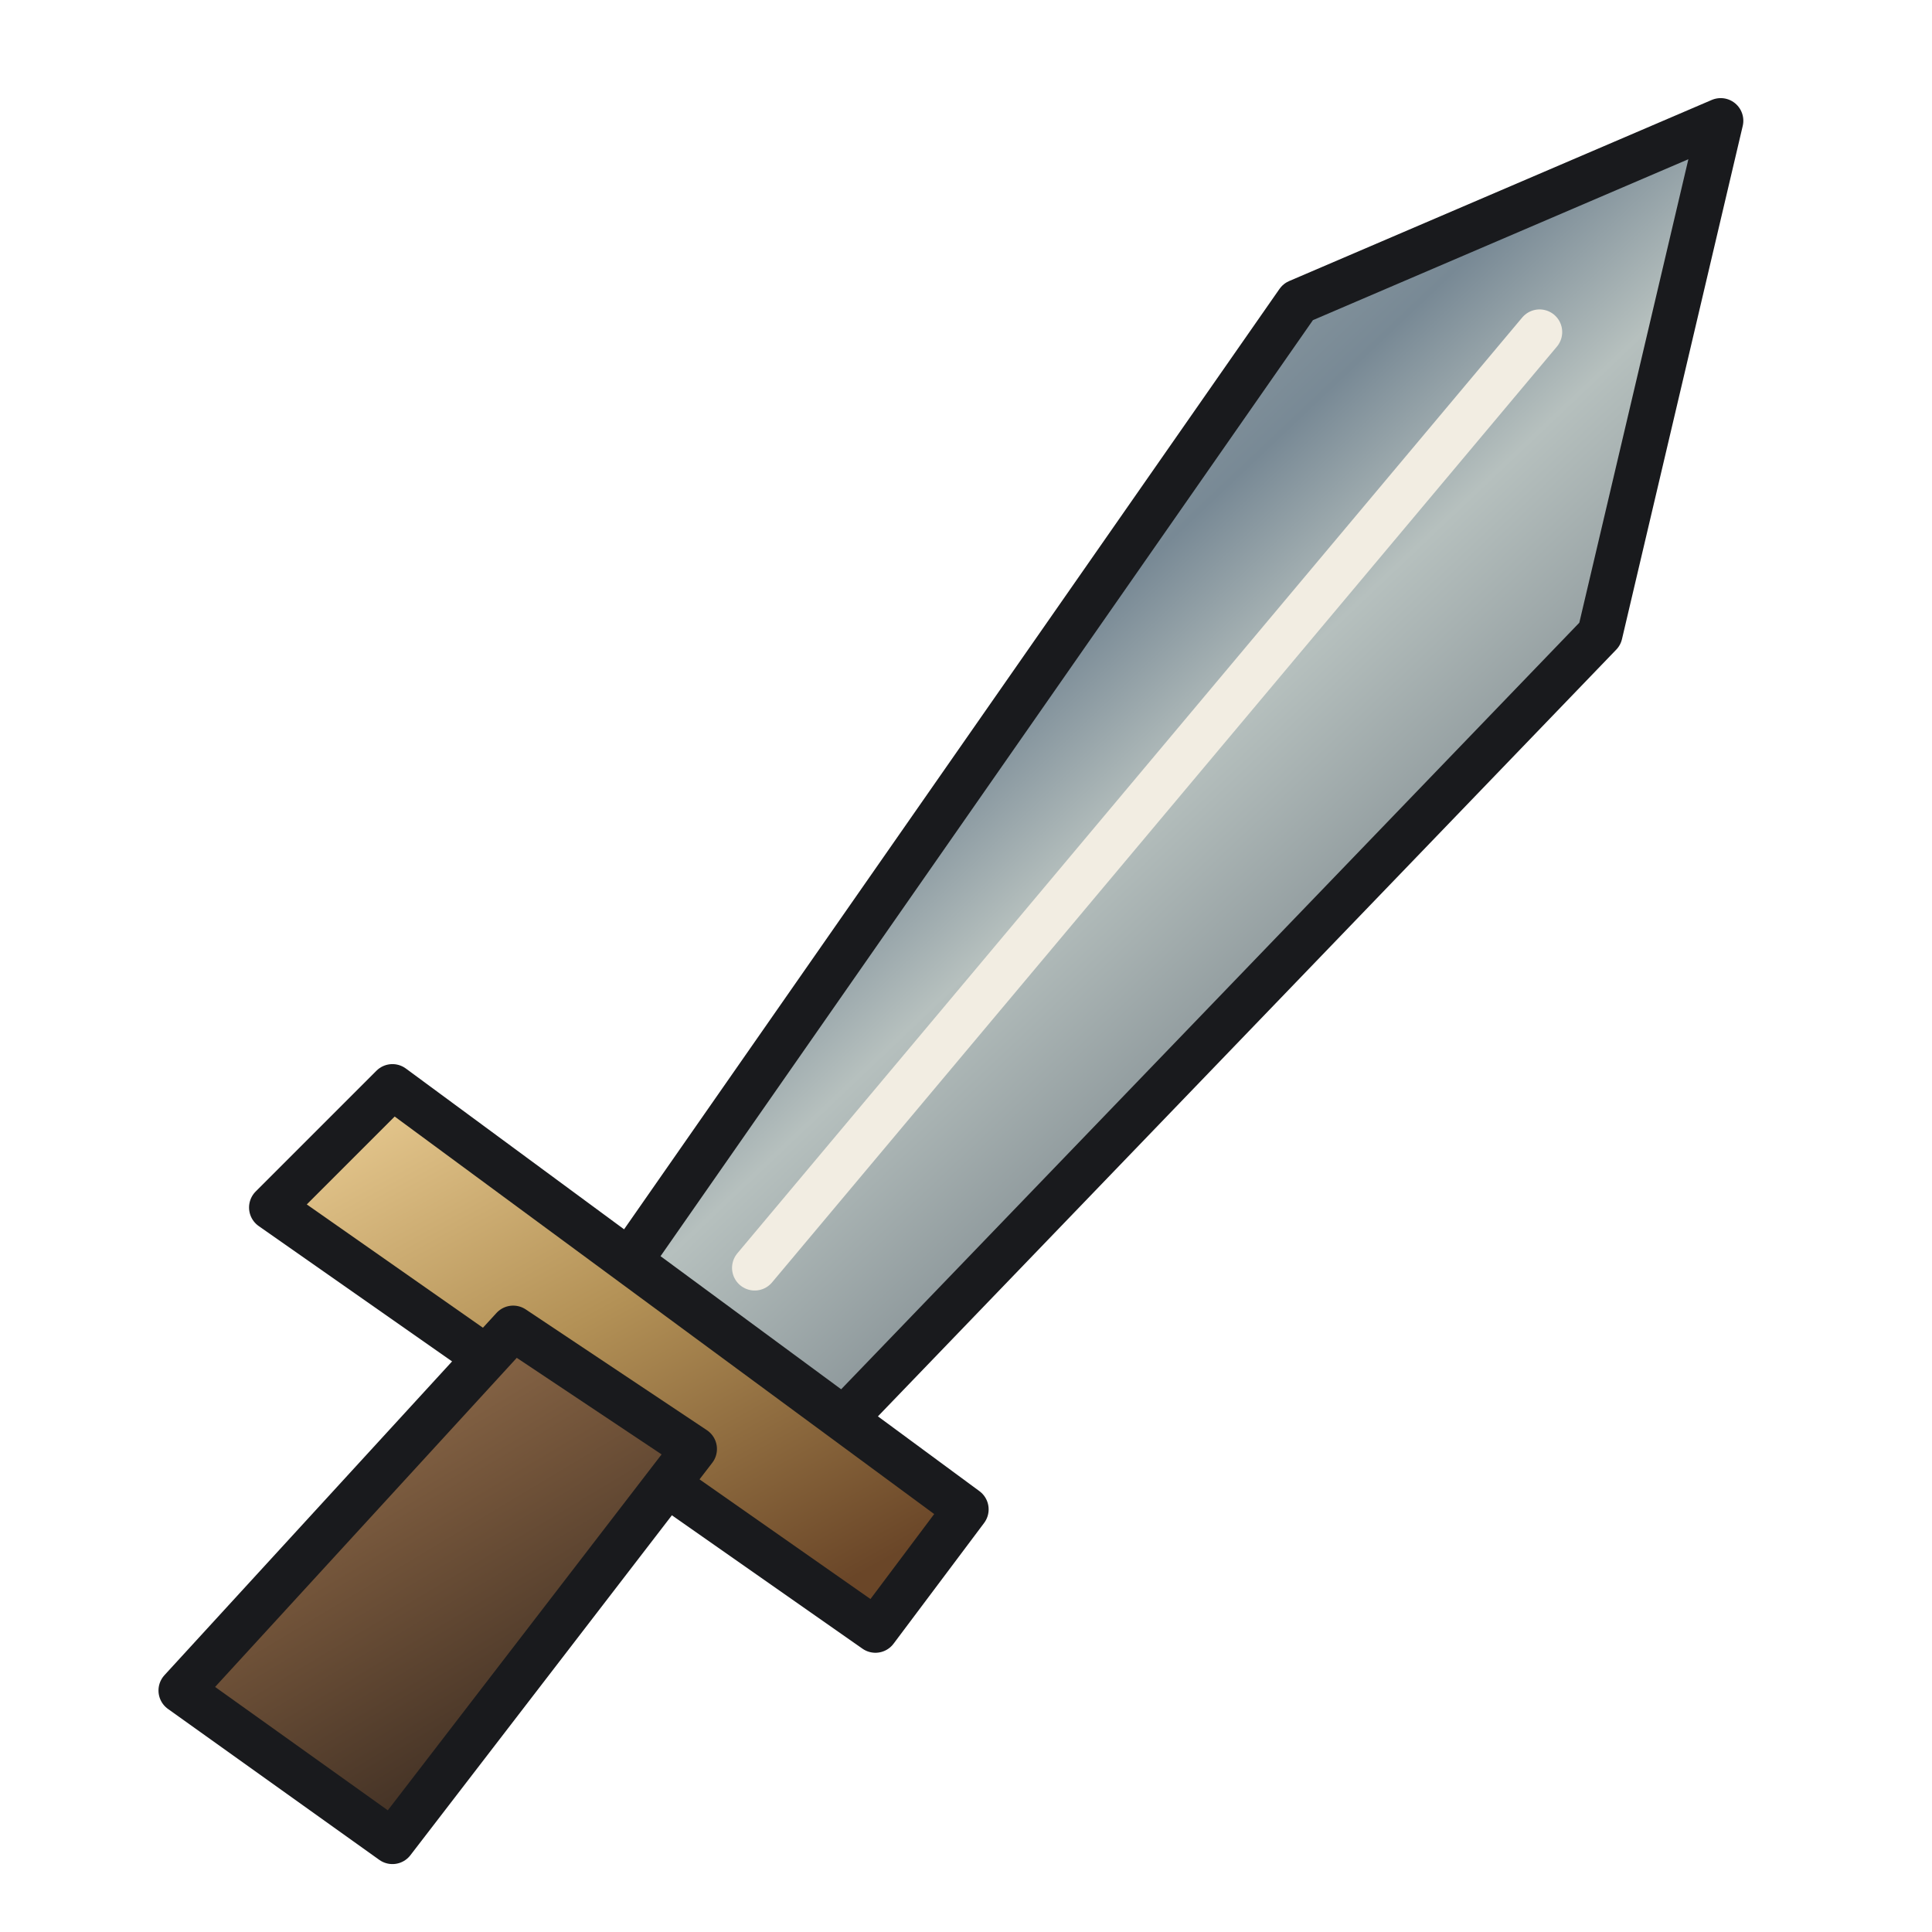
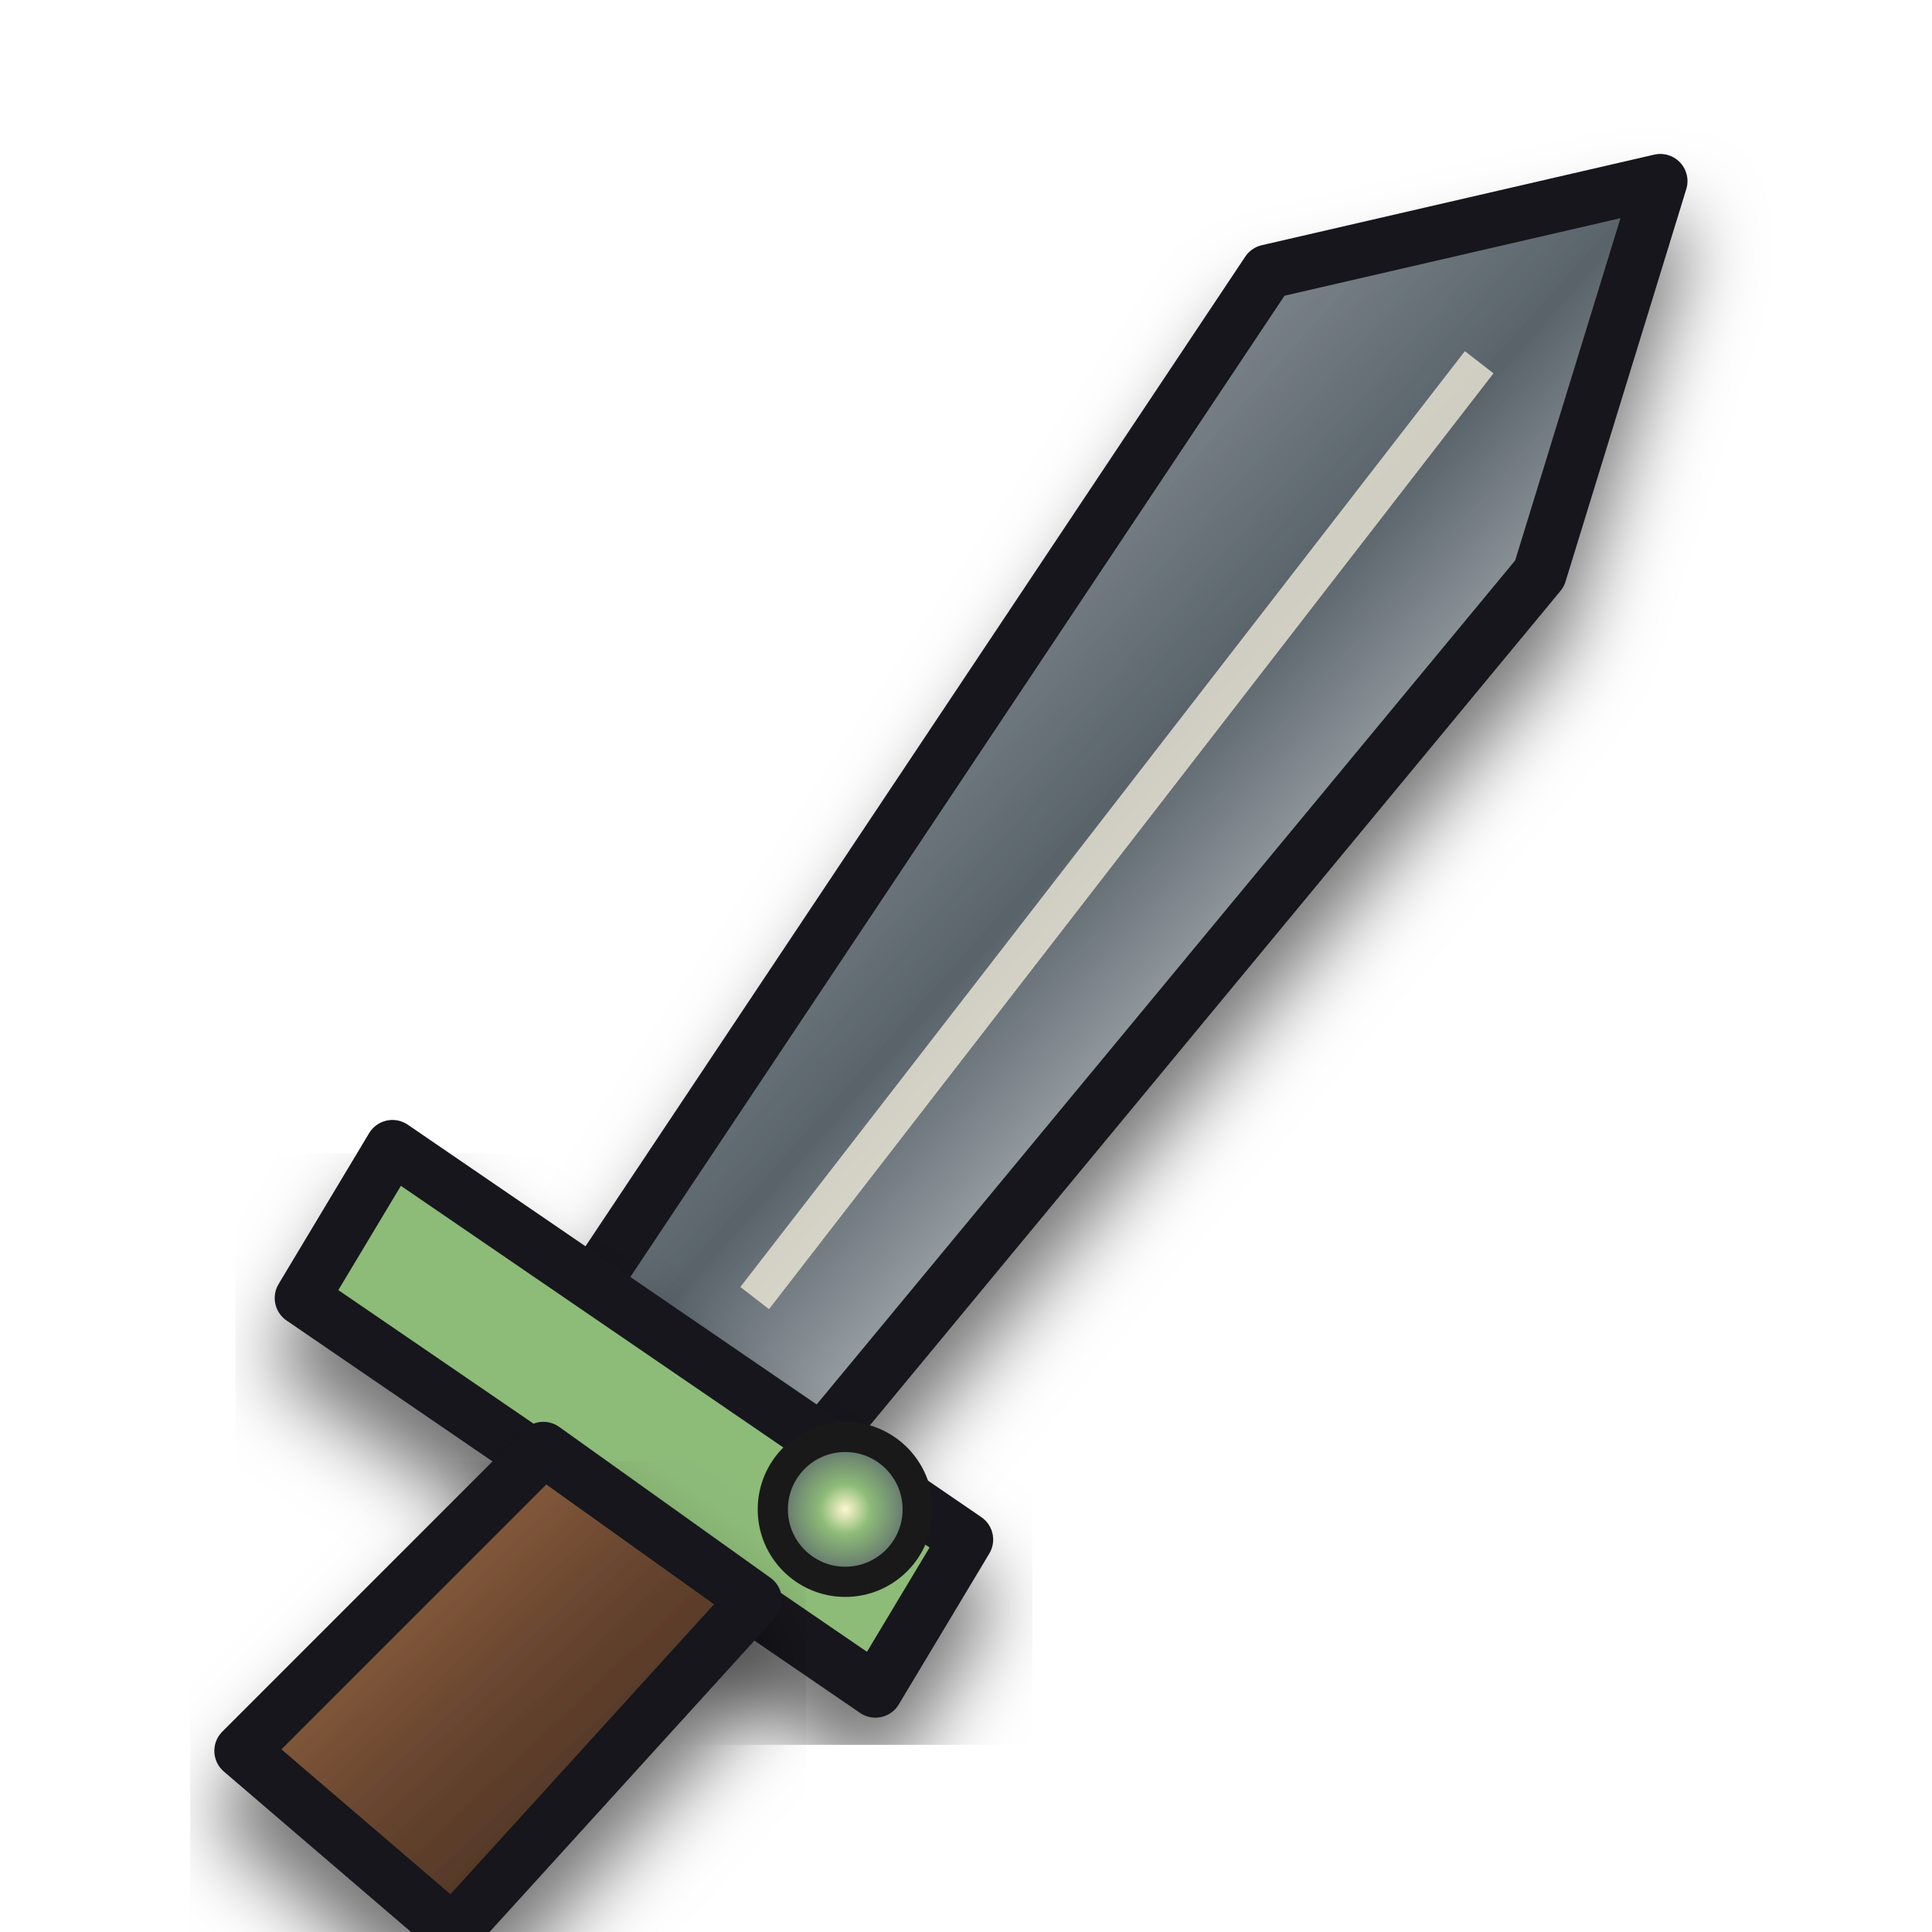
<svg xmlns="http://www.w3.org/2000/svg" viewBox="0 0 64 64" role="img">
  <defs>
-     <linearGradient id="metal" x2=".8" y2="1">
-       <stop stop-color="#d1d5cb" />
-       <stop offset=".44" stop-color="#788995" />
-       <stop offset=".55" stop-color="#b6c0be" />
-       <stop offset="1" stop-color="#394553" />
+     <linearGradient id="metal" x1="0" y1="0" x2="1" y2="1">
+       <stop stop-color="#d4d9dc" />
+       <stop offset=".5" stop-color="#59636a" />
+       <stop offset=".72" stop-color="#d4d9dc" />
+       <stop offset="1" stop-color="#252a2d" />
    </linearGradient>
-     <linearGradient id="gold" x2=".7" y2="1">
-       <stop stop-color="#f0d39a" />
-       <stop offset=".5" stop-color="#b39156" />
-       <stop offset="1" stop-color="#6a4628" />
+     <linearGradient id="wood" x1="0" y1="0" x2="1" y2="1">
+       <stop stop-color="#b17b4e" />
+       <stop offset=".5" stop-color="#68452f" />
+       <stop offset="1" stop-color="#2f2019" />
    </linearGradient>
-     <linearGradient id="leather" x2=".6" y2="1">
-       <stop stop-color="#a57e58" />
-       <stop offset=".5" stop-color="#715339" />
-       <stop offset="1" stop-color="#372920" />
-     </linearGradient>
-     <linearGradient id="cloth" x2="1" y2="1">
-       <stop stop-color="#88b786" />
-       <stop offset="1" stop-color="#252b30" />
-     </linearGradient>
-     <linearGradient id="gem" x2="1" y2="1">
-       <stop stop-color="#eff2d8" />
-       <stop offset=".3" stop-color="#88b786" />
-       <stop offset="1" stop-color="#243e43" />
-     </linearGradient>
-     <linearGradient id="bone" x2="1" y2="1">
-       <stop stop-color="#f0e2ba" />
-       <stop offset="1" stop-color="#958363" />
-     </linearGradient>
-     <linearGradient id="leaf" x2="1" y2="1">
-       <stop stop-color="#a4b47c" />
-       <stop offset="1" stop-color="#3d5540" />
-     </linearGradient>
+     <radialGradient id="gem">
+       <stop stop-color="#fff7d1" />
+       <stop offset=".35" stop-color="#8dbb78" />
+       <stop offset="1" stop-color="#59636a" />
+     </radialGradient>
+     <filter id="sh">
+       <feDropShadow dx="0" dy="2" stdDeviation="1.3" flood-color="#000" flood-opacity=".55" />
+     </filter>
  </defs>
-   <g fill="url(#metal)" stroke="#191a1d" stroke-width="1.5" stroke-linejoin="round" stroke-linecap="round">
-     <path d="m20 43 23-33 14-6-4 17-26 27Z" />
-     <path d="m25 42 26-31" fill="none" stroke="#f2ede2" />
-     <path d="m13 36 19 14-3 4-20-14Z" fill="url(#gold)" />
-     <path d="m17 44 6 4-10 13-7-5Z" fill="url(#leather)" />
+   <g>
+     <path d="M18 45 L42 9 L55 6 L51 19 L27 48 Z" fill="url(#metal)" stroke="#17191b" stroke-width="1.8" stroke-linejoin="round" stroke-linecap="round" filter="url(#sh)" />
+     <path d="M25 43 L49 12" fill="none" stroke="#f7f1df" stroke-width="1.2" opacity=".75" />
+     <path d="M13 38 L32 51 L29 56 L10 43 Z" fill="#8dbb78" stroke="#17191b" stroke-width="1.8" stroke-linejoin="round" stroke-linecap="round" filter="url(#sh)" />
+     <path d="M18 48 L25 53 L15 64 L8 58 Z" fill="url(#wood)" stroke="#17191b" stroke-width="1.8" stroke-linejoin="round" stroke-linecap="round" filter="url(#sh)" />
+     <circle cx="28" cy="50" r="2.4" fill="url(#gem)" stroke="#191919" />
  </g>
</svg>
